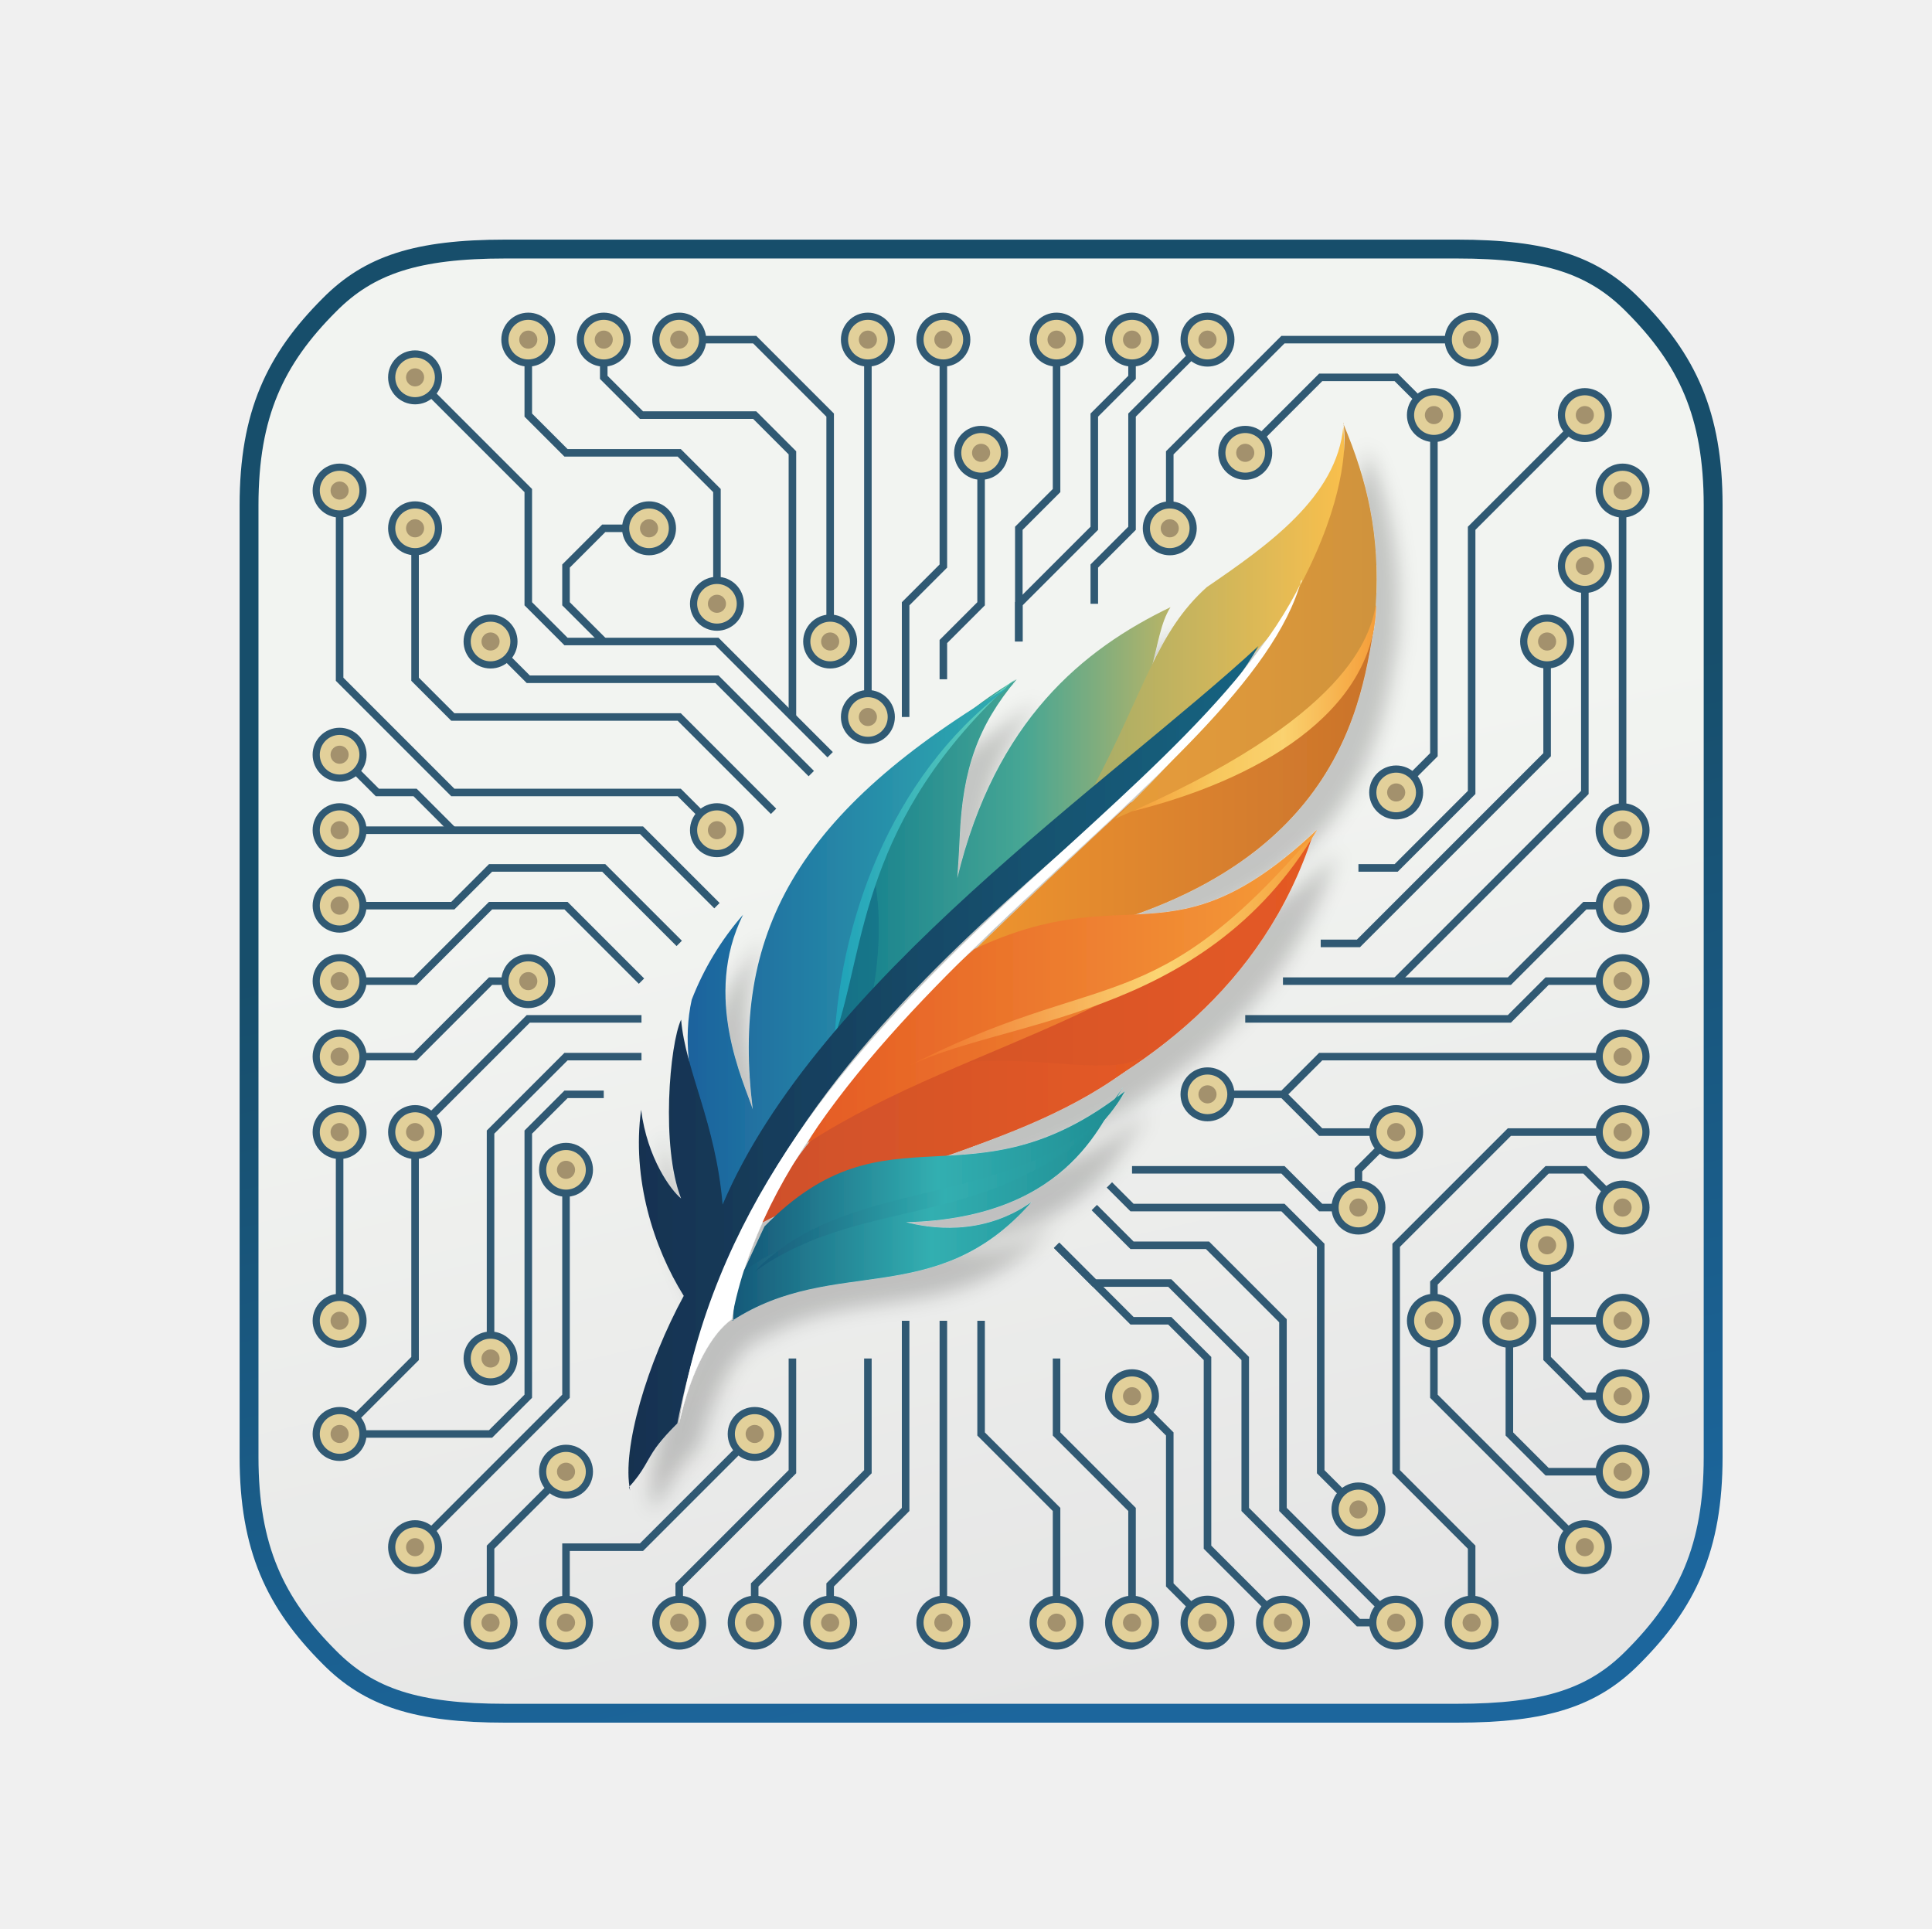
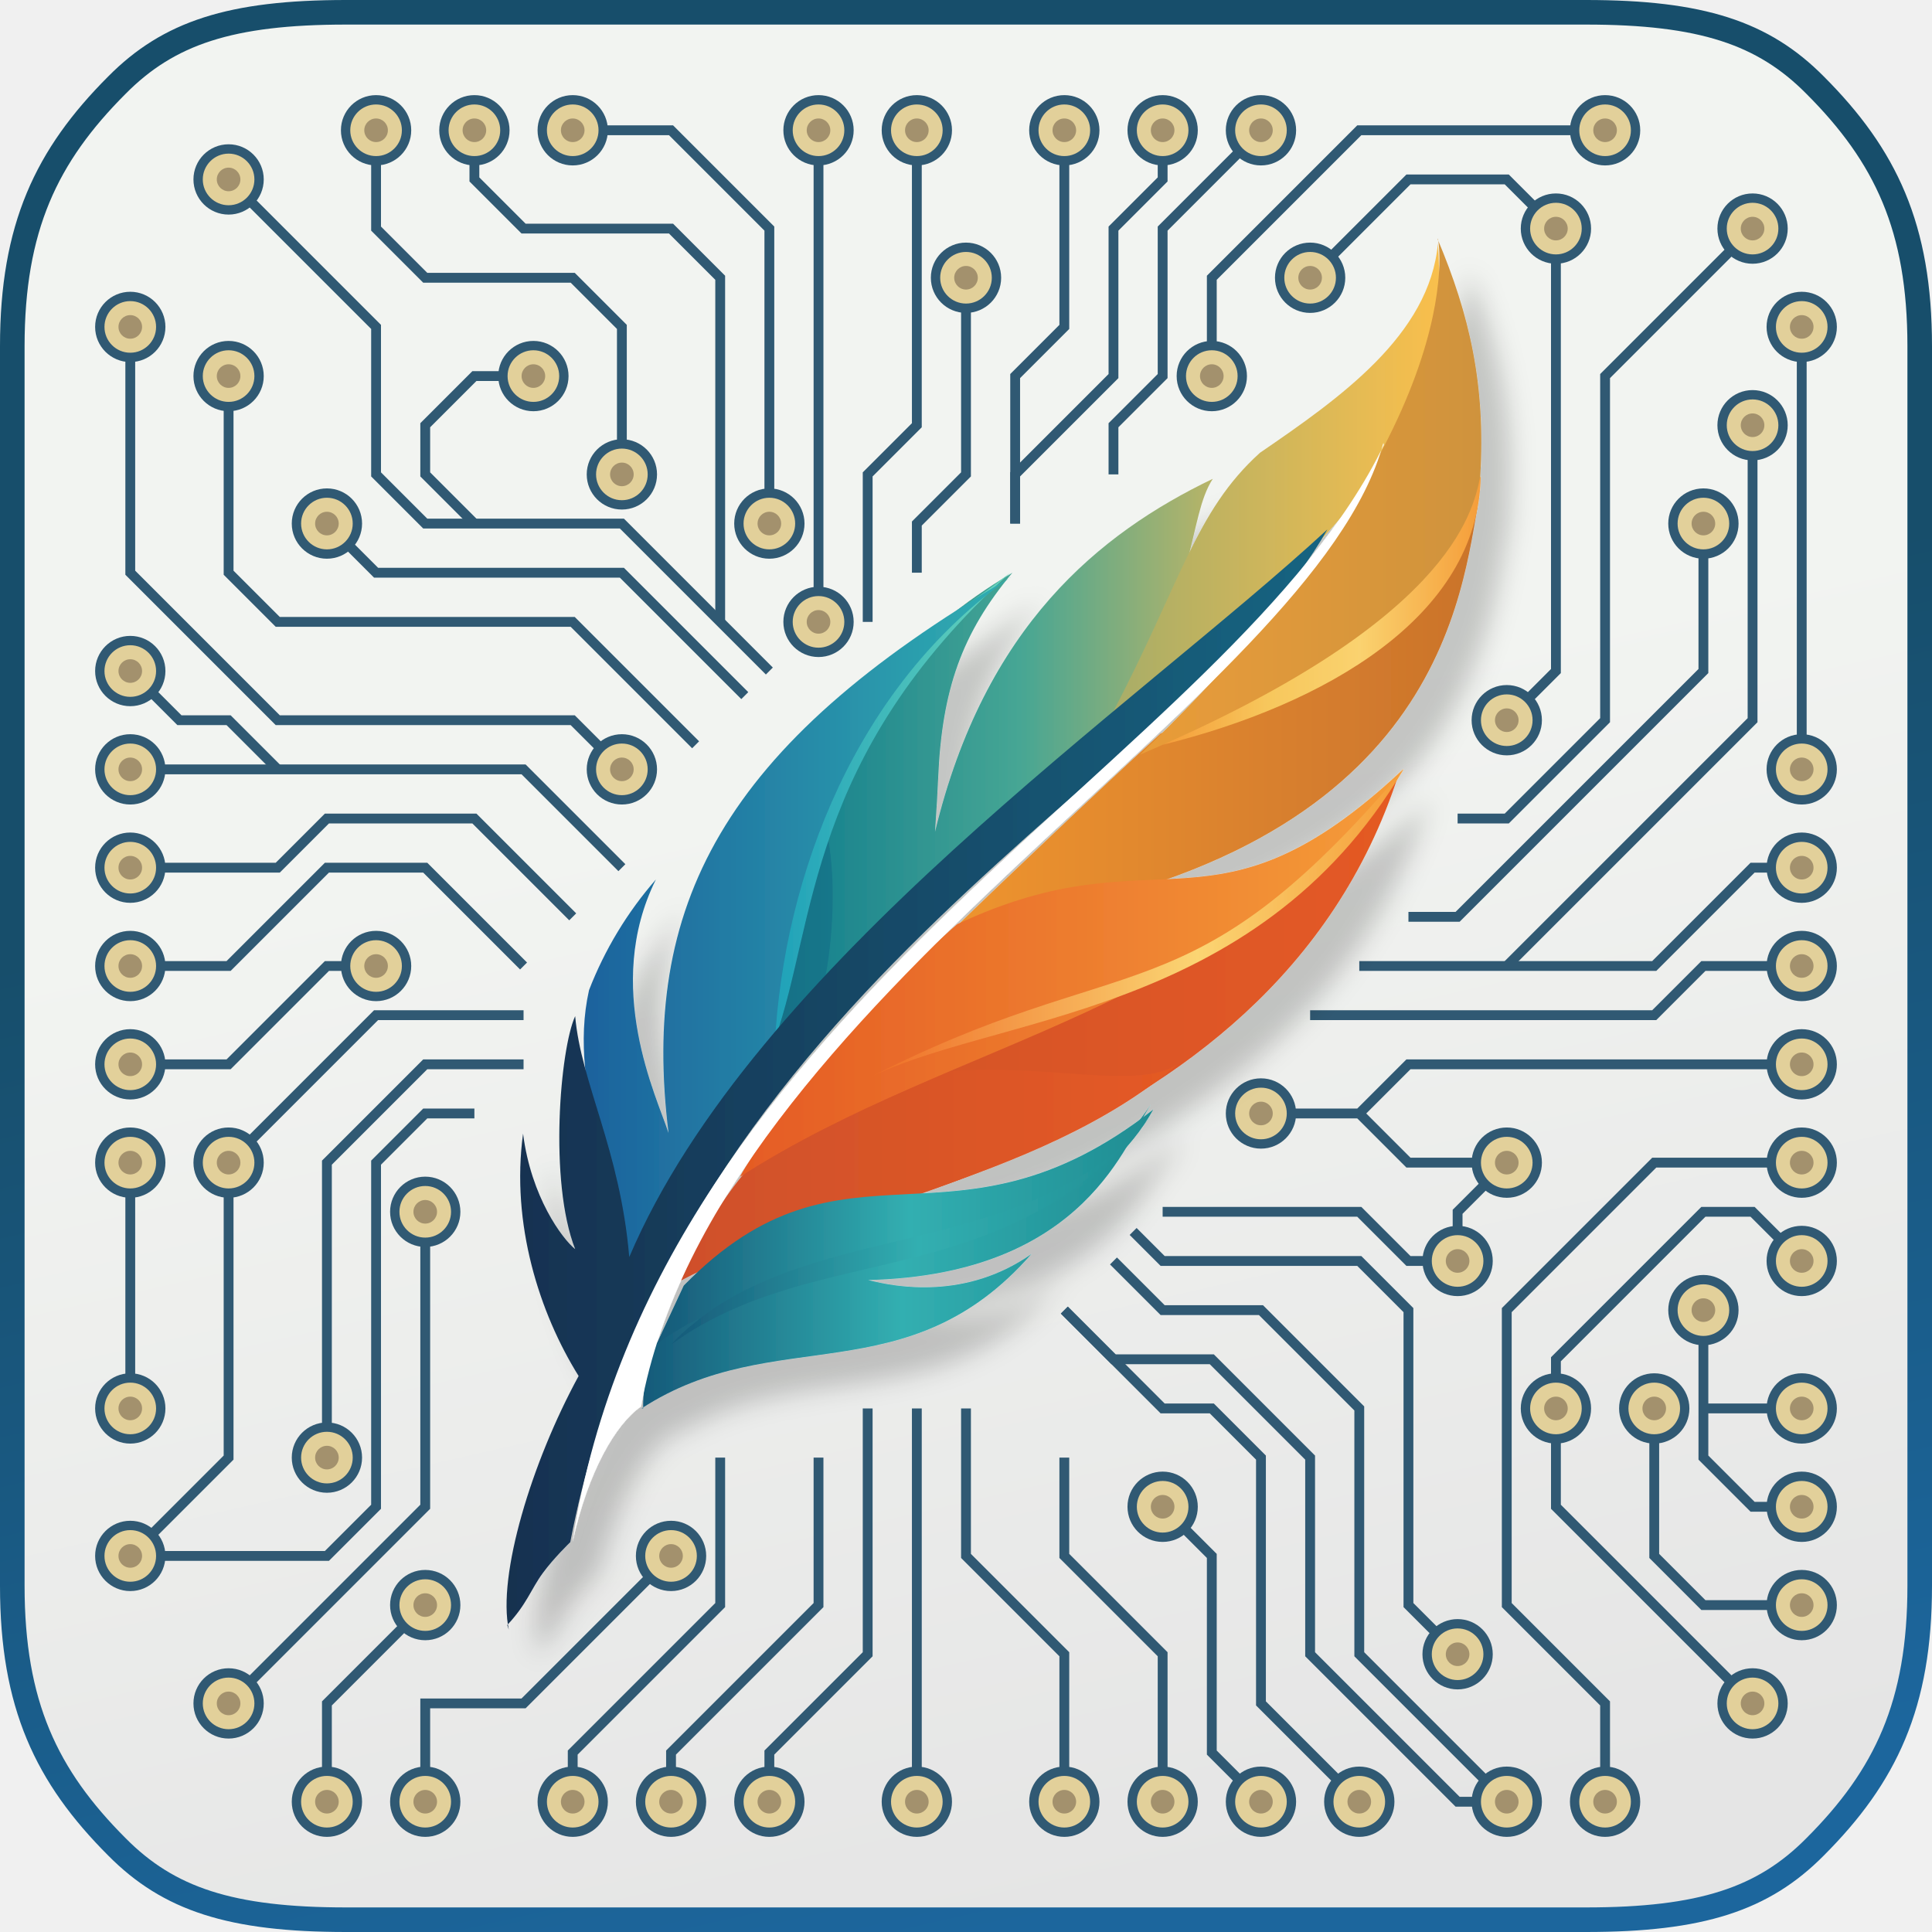
- <svg xmlns="http://www.w3.org/2000/svg" viewBox="0 0 51.2 51.1">
+ <svg xmlns="http://www.w3.org/2000/svg" viewBox="6.35 6.35 39.3 39.3">
  <defs>
    <linearGradient id="tcl-f">
      <stop offset="0" stop-color="#18828e" />
      <stop offset=".52" stop-color="#46a694" />
      <stop offset="1" stop-color="#b8b467" />
    </linearGradient>
    <linearGradient id="tcl-h">
      <stop offset="0" stop-color="#136f86" />
      <stop offset="1" stop-color="#17778a" />
    </linearGradient>
    <linearGradient id="tcl-i">
      <stop offset="0" stop-color="#1da0b9" />
      <stop offset="1" stop-color="#67d4bc" />
    </linearGradient>
    <linearGradient id="tcl-j">
      <stop offset="0" stop-color="#1c629d" />
      <stop offset="1" stop-color="#30afb2" />
    </linearGradient>
    <linearGradient id="tcl-l">
      <stop offset="0" stop-color="#cf502b" />
      <stop offset="1" stop-color="#e45a24" />
    </linearGradient>
    <linearGradient id="tcl-m">
      <stop offset="0" stop-color="#ee942f" />
      <stop offset="1" stop-color="#ca732c" />
    </linearGradient>
    <linearGradient id="tcl-o">
      <stop offset="0" stop-color="#ef6b25" />
      <stop offset=".62" stop-color="#fbd573" />
      <stop offset="1" stop-color="#f59d39" />
    </linearGradient>
    <linearGradient id="tcl-r">
      <stop offset="0" stop-color="#f59d39" />
      <stop offset=".33" stop-color="#f7c75c" />
      <stop offset=".62" stop-color="#fad26f" />
      <stop offset="1" stop-color="#f59d39" />
    </linearGradient>
    <linearGradient id="tcl-t">
      <stop offset="0" stop-color="#a7ad68" />
      <stop offset="1" stop-color="#f9bf4d" />
    </linearGradient>
    <linearGradient id="tcl-u">
      <stop offset="0" stop-color="#e99c39" />
      <stop offset="1" stop-color="#cf933c" />
    </linearGradient>
    <linearGradient id="tcl-k">
      <stop offset="0" stop-color="#165979" />
      <stop offset=".51" stop-color="#32afb1" />
      <stop offset="1" stop-color="#1f8c92" />
    </linearGradient>
    <linearGradient id="tcl-n">
      <stop offset="0" stop-color="#e55b24" />
      <stop offset="1" stop-color="#f59d39" />
    </linearGradient>
    <linearGradient id="tcl-w">
      <stop offset="0" stop-color="#143150" />
      <stop offset="1" stop-color="#196481" />
    </linearGradient>
    <linearGradient id="tcl-a" x1="6.25" x2="11.5" y1="26" y2="49.1" gradientUnits="userSpaceOnUse">
      <stop offset="0" stop-color="#f2f4f1" />
      <stop offset="1" stop-color="#e5e5e5" />
    </linearGradient>
    <linearGradient id="tcl-b" x1="6.25" x2="11.5" y1="26" y2="49.1" gradientUnits="userSpaceOnUse">
      <stop offset="0" stop-color="#174e6b" />
      <stop offset="1" stop-color="#1c669d" />
    </linearGradient>
    <filter id="tcl-d" width="1.09" height="1.06" x="-.03" y="-.021">
      <feGaussianBlur in="SourceAlpha" stdDeviation=".25" />
      <feOffset dx=".6" dy=".6" />
      <feComponentTransfer>
        <feFuncA slope=".19" type="linear" />
      </feComponentTransfer>
      <feMerge>
        <feMergeNode />
        <feMergeNode in="SourceGraphic" />
      </feMerge>
    </filter>
    <g id="tcl-c">
      <circle r=".62" fill="#e2d09a" stroke="#305973" stroke-width=".19" />
      <circle r=".24" fill="#a3916d" />
    </g>
  </defs>
  <path fill="url(#tcl-a)" stroke="url(#tcl-b)" stroke-width=".5" d="M13.39 6.6h25.22c2.35 0 3.61.42 4.66 1.48 1.44 1.44 2.13 2.9 2.13 5.31v25.22c0 2.41-.69 3.87-2.13 5.31-1.05 1.06-2.31 1.48-4.66 1.48H13.39c-2.35 0-3.61-.42-4.66-1.48-1.44-1.44-2.13-2.9-2.13-5.31V13.39c0-2.41.69-3.87 2.13-5.31 1.05-1.06 2.31-1.48 4.66-1.48Z" />
  <g fill="none" stroke="#305973" stroke-width=".2">
    <path d="M9 13v5l3 3h6l1 1M11 10l3 3v3l1 1h4l3 3M14 9v2l1 1h3l1 1v3" />
    <path d="M16 9v1l1 1h3l1 1v7" />
    <path d="M18 9h2l2 2v6M38 35v-1l3-3h1l1 1M43 28h-8l-1 1h-2M36 32v-1l1-1h-2l-1-1M43 26h-2l-1 1h-7M43 24h-1l-2 2h-6M43 13v9" />
    <path d="M42 15v6l-5 5" />
    <path d="M41 17v3l-5 5h-1" />
    <path d="m42 11-3 3v7l-2 2h-1" />
    <path d="M38 11v9l-1 1M33 12l2-2h2l1 1" />
    <path d="M31 14v-2l3-3h5M32 9l-2 2v3l-1 1v1M30 9v1l-1 1v3l-2 2v1" />
    <path d="M28 9v4l-1 1v3M17 14h-1l-1 1v1l1 1M23 9v10M25 9v6l-1 1v3M26 12v4l-1 1v1M13 17l1 1h5l2.5 2.5" />
    <path d="M11 14v4l1 1h6l2.5 2.5M9 22h8l2 2" />
    <path d="M9 24h3l1-1h3l2 2" />
    <path d="M9 26h2l2-2h2l2 2M9 20l1 1h1l1 1M9 28h2l2-2h1M9 30v5M11 30l3-3h3M9 38l2-2v-6M13 36v-6l2-2h2" />
    <path d="M9 38h4l1-1v-7l1-1h1" />
    <path d="M15 31v6l-4 4M15 39l-2 2v2M15 43v-2h2l3-3" />
    <path d="M18 43v-1l3-3v-3M20 43v-1l3-3v-3" />
    <path d="M22 43v-1l2-2v-5M25 43v-8M28 43v-3l-2-2v-3M28 36v2l2 2v3M30 37l1 1v4l1 1M37 43h-1l-3-3v-4l-2-2h-2l-1-1" />
    <path d="m34 43-2-2v-5l-1-1h-1l-2-2M36 40l-1-1v-6l-1-1h-4l-.6-.6" />
    <path d="m37 43-3-3v-5l-2-2h-2l-1-1M36 32h-1l-1-1h-4M39 43v-2l-2-2v-6l3-3h3" />
    <path d="m42 41-4-4v-2" />
    <path d="M43 39h-2l-1-1v-3M43 37h-1l-1-1v-3M43 35h-2" />
  </g>
  <use x="11" y="10" href="#tcl-c" />
  <use x="14" y="9" href="#tcl-c" />
  <use x="16" y="9" href="#tcl-c" />
  <use x="18" y="9" href="#tcl-c" />
  <use x="23" y="9" href="#tcl-c" />
  <use x="25" y="9" href="#tcl-c" />
  <use x="28" y="9" href="#tcl-c" />
  <use x="30" y="9" href="#tcl-c" />
  <use x="32" y="9" href="#tcl-c" />
  <use x="39" y="9" href="#tcl-c" />
  <use x="26" y="12" href="#tcl-c" />
  <use x="31" y="14" href="#tcl-c" />
  <use x="33" y="12" href="#tcl-c" />
  <use x="38" y="11" href="#tcl-c" />
  <use x="42" y="11" href="#tcl-c" />
  <use x="43" y="13" href="#tcl-c" />
  <use x="42" y="15" href="#tcl-c" />
  <use x="41" y="17" href="#tcl-c" />
  <use x="37" y="21" href="#tcl-c" />
  <use x="43" y="22" href="#tcl-c" />
  <use x="43" y="24" href="#tcl-c" />
  <use x="43" y="26" href="#tcl-c" />
  <use x="43" y="28" href="#tcl-c" />
  <use x="43" y="30" href="#tcl-c" />
  <use x="30" y="37" href="#tcl-c" />
  <use x="34" y="43" href="#tcl-c" />
  <use x="32" y="43" href="#tcl-c" />
  <use x="30" y="43" href="#tcl-c" />
  <use x="28" y="43" href="#tcl-c" />
  <use x="25" y="43" href="#tcl-c" />
  <use x="22" y="43" href="#tcl-c" />
  <use x="20" y="43" href="#tcl-c" />
  <use x="18" y="43" href="#tcl-c" />
  <use x="15" y="43" href="#tcl-c" />
  <use x="13" y="43" href="#tcl-c" />
  <use x="11" y="41" href="#tcl-c" />
  <use x="15" y="39" href="#tcl-c" />
  <use x="20" y="38" href="#tcl-c" />
  <use x="9" y="38" href="#tcl-c" />
  <use x="13" y="36" href="#tcl-c" />
  <use x="15" y="31" href="#tcl-c" />
  <use x="11" y="30" href="#tcl-c" />
  <use x="9" y="30" href="#tcl-c" />
  <use x="9" y="35" href="#tcl-c" />
  <use x="9" y="28" href="#tcl-c" />
  <use x="9" y="26" href="#tcl-c" />
  <use x="9" y="24" href="#tcl-c" />
  <use x="9" y="22" href="#tcl-c" />
  <use x="9" y="20" href="#tcl-c" />
  <use x="14" y="26" href="#tcl-c" />
  <use x="19" y="22" href="#tcl-c" />
  <use x="23" y="19" href="#tcl-c" />
  <use x="22" y="17" href="#tcl-c" />
  <use x="19" y="16" href="#tcl-c" />
  <use x="17.2" y="14" href="#tcl-c" />
  <use x="11" y="14" href="#tcl-c" />
  <use x="13" y="17" href="#tcl-c" />
  <use x="9" y="13" href="#tcl-c" />
  <use x="43" y="32" href="#tcl-c" />
  <use x="38" y="35" href="#tcl-c" />
  <use x="40" y="35" href="#tcl-c" />
  <use x="41" y="33" href="#tcl-c" />
  <use x="43" y="35" href="#tcl-c" />
  <use x="43" y="37" href="#tcl-c" />
  <use x="43" y="39" href="#tcl-c" />
  <use x="42" y="41" href="#tcl-c" />
  <use x="39" y="43" href="#tcl-c" />
  <use x="37" y="43" href="#tcl-c" />
  <use x="36" y="40" href="#tcl-c" />
  <use x="36" y="32" href="#tcl-c" />
  <use x="37" y="30" href="#tcl-c" />
  <use x="32" y="29" href="#tcl-c" />
  <g filter="url(#tcl-d)">
    <path fill="url(#tcl-f)" d="M29 20.9c1.78-2.56 1.49-3.99 2.02-4.81-2.31 1.11-4.64 3-5.65 7.18.032-.478.053-.836.064-1.1.077-1.79.482-2.94 1.51-4.17-4.19 2.5-3.84 5.4-4.12 8.67z" />
    <path fill="url(#tcl-h)" d="M22 27.8c.468-1.77.644-3.33 1.2-4.36.149.833.106 1.98-.085 2.91-.256.376-.793.969-1.12 1.45z" />
    <path fill="url(#tcl-i)" d="M26.9 18c-2.6 2.06-5.59 2.52-4.78 9.47.835-2.36.641-5.73 4.78-9.47" />
    <path fill="url(#tcl-j)" d="M26.9 18.1c-5.89 3.43-7.52 6.7-6.95 11.3-.235-.727-1.34-2.98-.258-5.16a7.6 7.6 0 0 0-1.36 2.25c-.469 2.09.744 4.19.697 5.67l3.08-4.54c.178-3.49 1.68-7.35 4.8-9.53z" />
    <path fill="url(#tcl-k)" d="M19.4 35c2.71-1.76 5.4-.256 7.93-3.14-1.32.925-2.73.682-3.32.528 4.45-.11 5.26-2.86 5.75-3.57-2.77 4.07-6.87 2.39-10.1 4.88-.264.793-.225 1.3-.225 1.3z" />
    <path fill="url(#tcl-l)" d="M20.7 32.2c3.08-7.82 7.71-2.19 14.1-10.1-2.63 8.17-12.8 8.94-14.1 10.1" />
    <path fill="url(#tcl-l)" d="M20.2 32.4c2.76-6.55 8.52-3.35 10.1-4.4-2.78 2.41-7.61 3.06-10.1 4.4" />
    <path fill="url(#tcl-m)" d="M25.8 25.2c.859-.837 3.02-2.89 4.16-3.93.55-.176 5.16-1.42 6.45-4.64-.374 2.2-1.04 7.4-10.6 8.56z" />
    <path fill="url(#tcl-n)" d="M34.9 22c-3.67 4.98-9.04 5.42-13.5 8.29.581-1.08 2.85-3.79 4.42-5.14 4.14-1.94 5.19.486 9.06-3.14z" />
    <path fill="url(#tcl-o)" d="M34.9 22c-4.42 5.2-5.61 3.54-11 6.34 2.53-1.36 7.97-1.21 11-6.34" />
    <path fill="url(#tcl-k)" d="m19.7 33.7.559-1.2c3.3-3.37 5.46-.384 9.55-3.58-1.85 3.35-7.67 2.9-10.1 4.77z" />
    <path fill="url(#tcl-r)" d="M30 21.5c2.29-1.17 4.07-2.02 6.47-5.46-.043 2.86-3.19 4.65-6.47 5.46" />
    <path fill="url(#tcl-t)" d="M35.6 11.3c.376 5.07-4.39 7.68-6.65 9.61 1.42-2.69 1.7-4.15 3.03-5.35 1.62-1.11 3.45-2.39 3.62-4.26" />
    <path fill="url(#tcl-u)" d="M35.6 11.2s.816 3.9-6.06 10.5c6.28-2.68 6.77-4.9 6.92-5.66.114-1.87-.22-3.29-.864-4.82z" />
    <path fill="url(#tcl-w)" d="M16.7 39.5c-.235-1.1.461-3.4 1.42-5.16-.799-1.28-1.38-3.1-1.13-4.93.164 1.29.798 2.14 1.06 2.35-.54-1.38-.305-4.08 0-4.74.117 1.36.915 2.72 1.1 4.9 2.53-5.94 10.3-11.2 14.2-14.8-2.79 4.98-13.2 9.28-15.4 20.6 0 0-.342.33-.564.636-.234.321-.323.631-.718 1.05z" />
    <path fill="url(#tcl-k)" d="M20 33.7c2.58-2.73 7.25-1.5 9.86-4.76-3.09 3.84-6.81 2.56-9.86 4.76" />
    <path fill="#fff" d="M34.5 15.4C31.4 21.79 19.7 26.7 18 37.7c.318-1.43.874-2.38 1.39-2.74 1.5-8.27 13.7-14.4 15.1-19.6z" />
  </g>
</svg>
